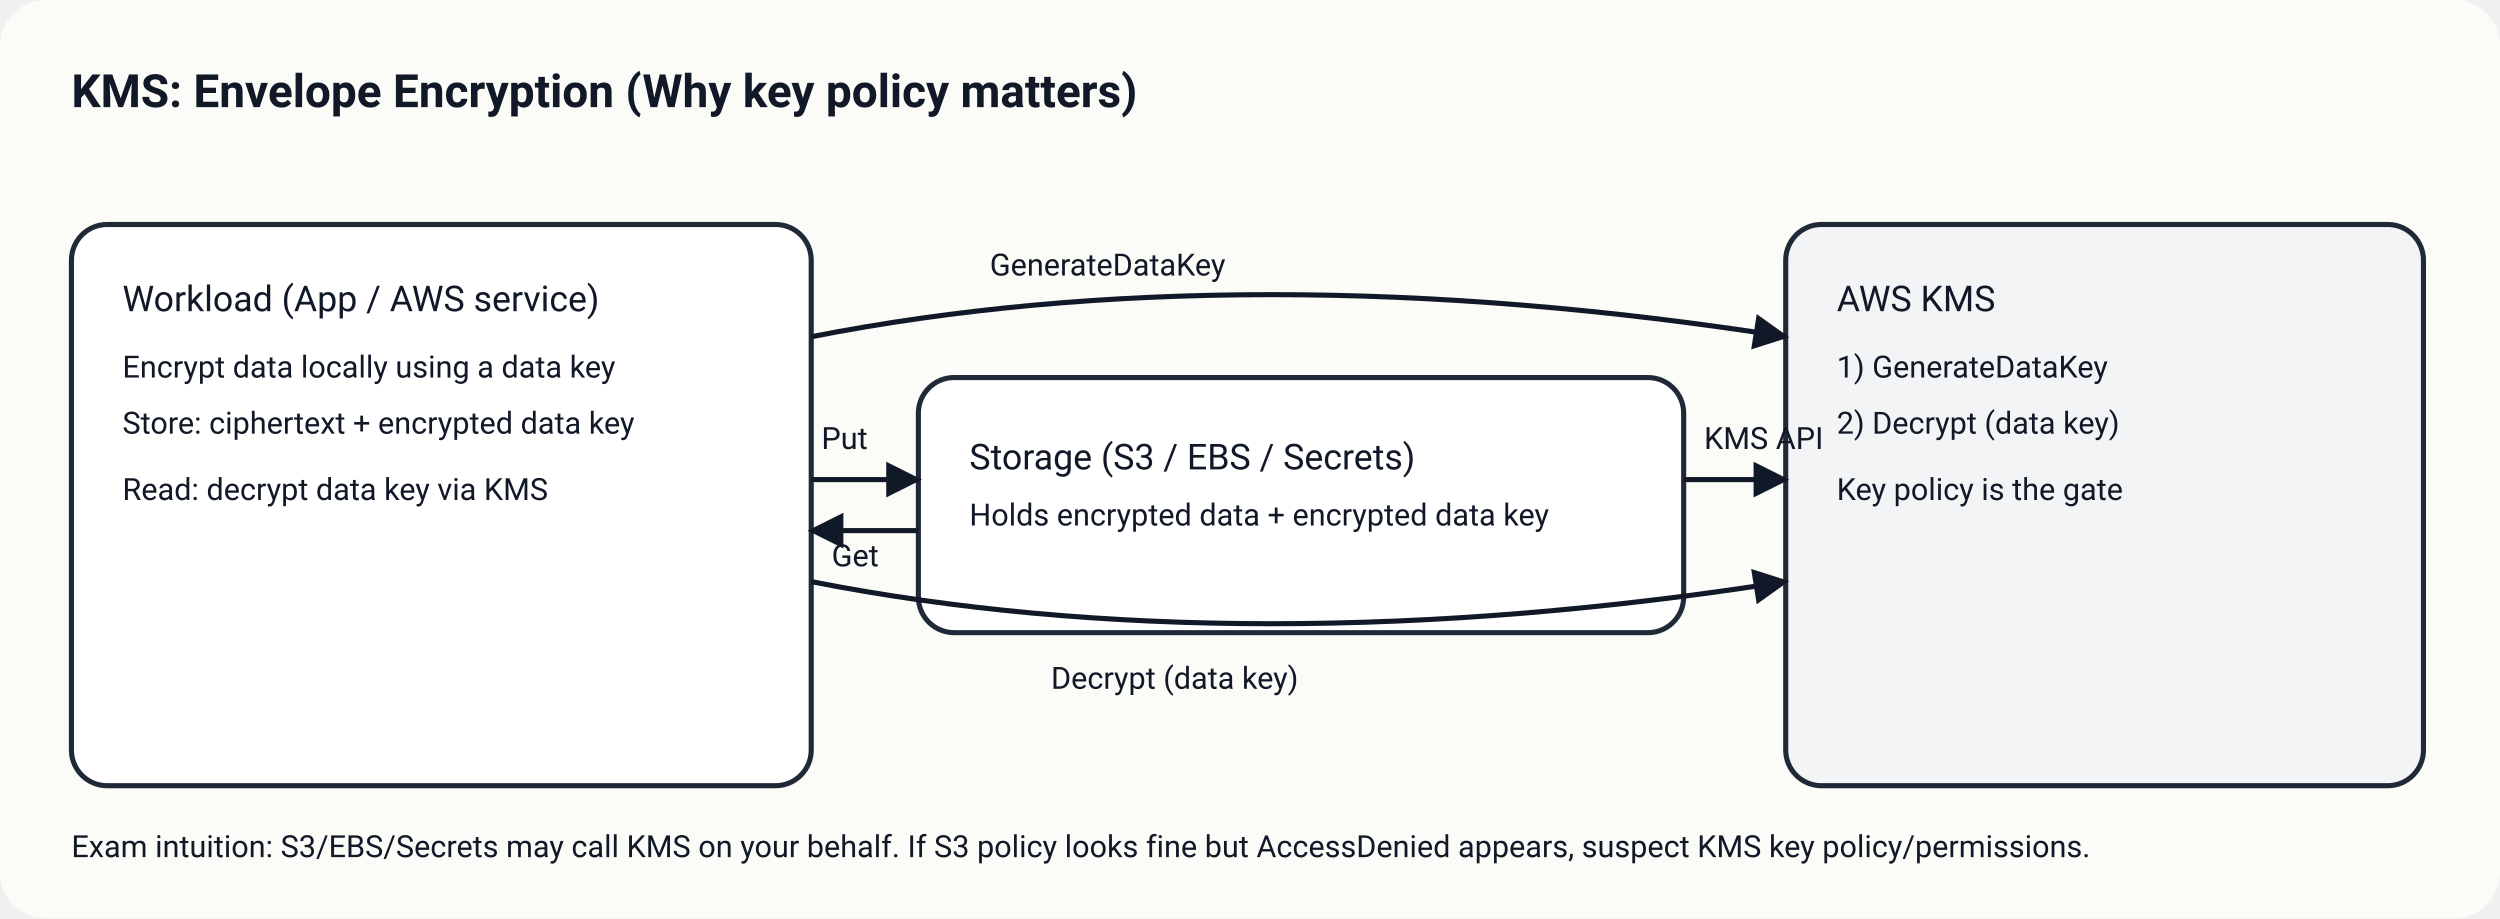
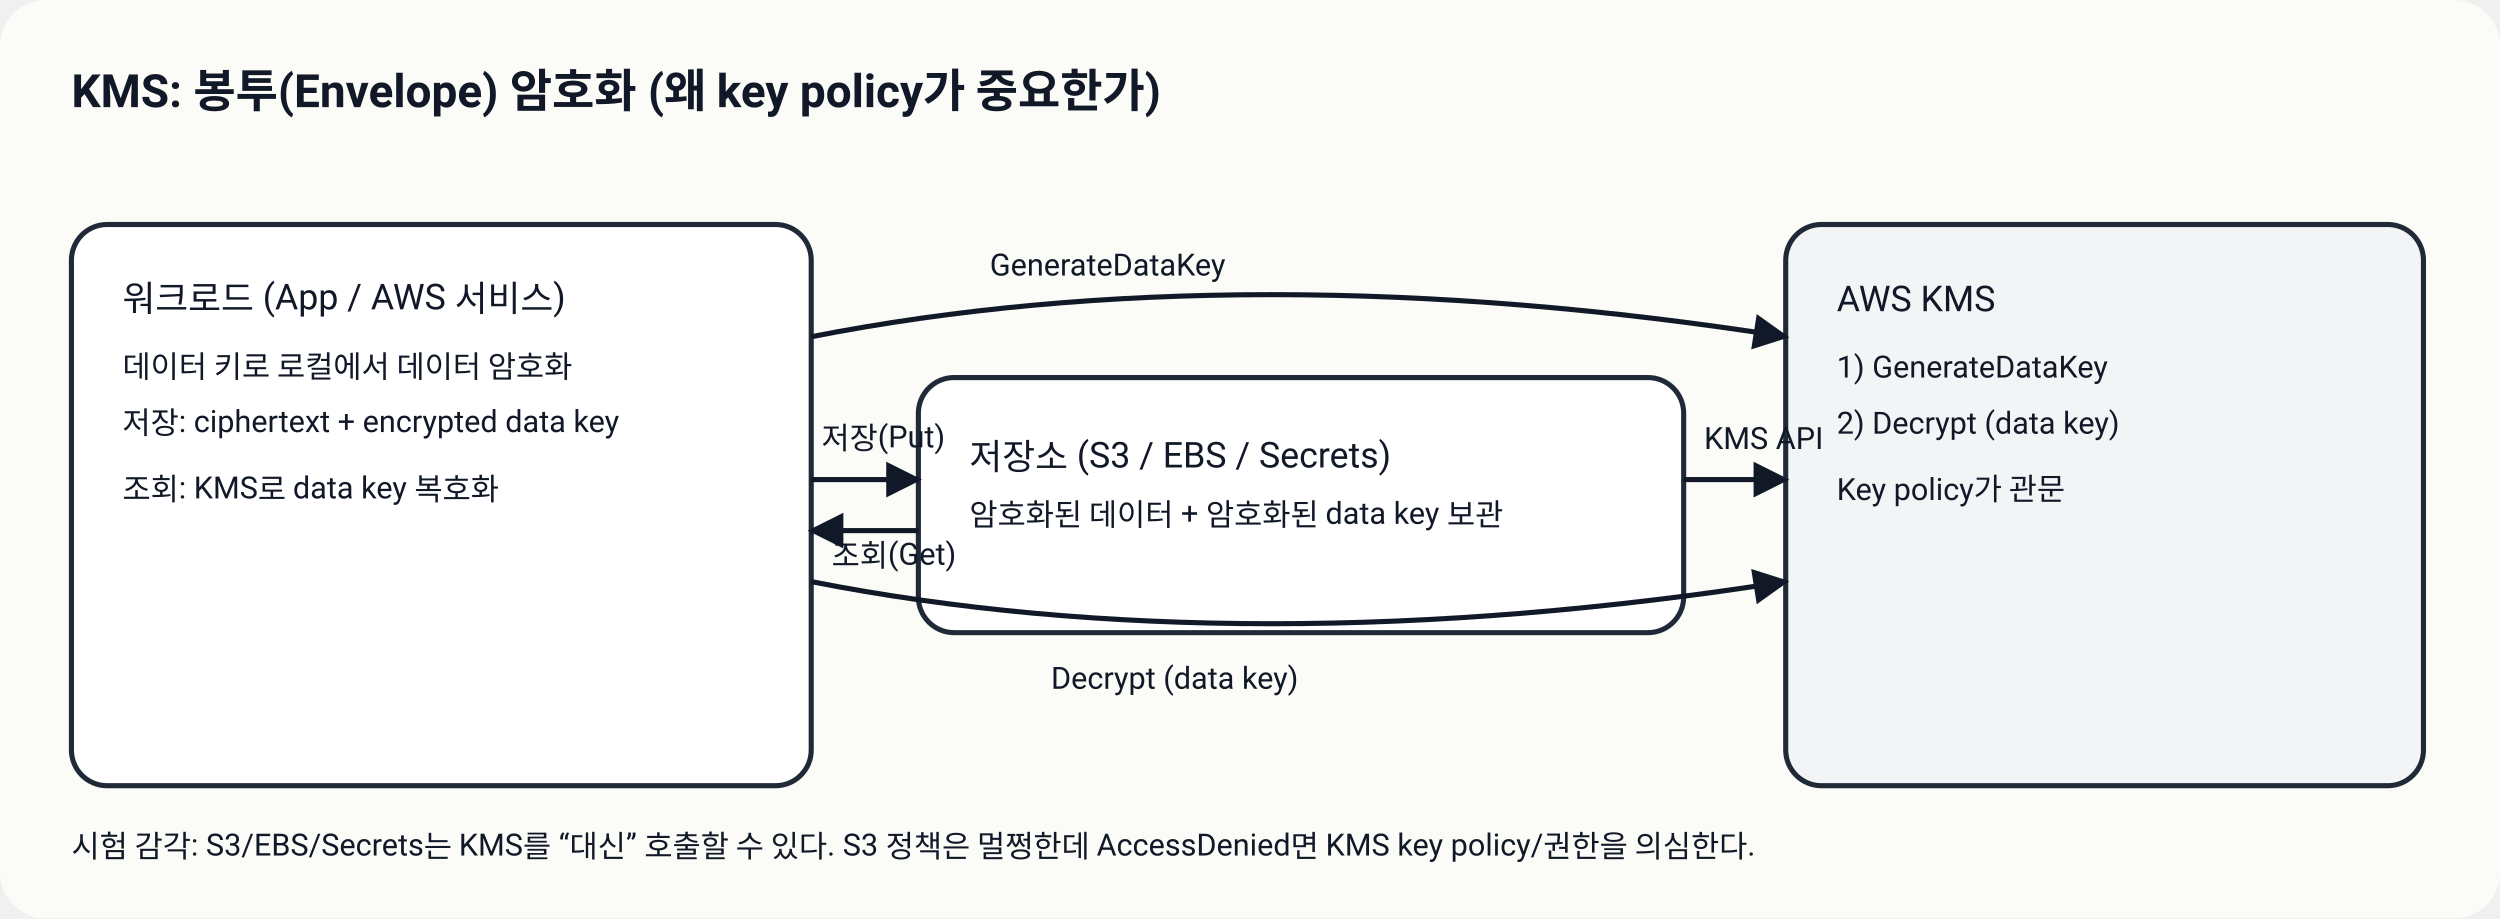
- <svg xmlns="http://www.w3.org/2000/svg" width="980" height="360" viewBox="0 0 980 360" role="img" aria-label="KMS envelope encryption and service integration flow">
+ <svg xmlns="http://www.w3.org/2000/svg" width="980" height="360" viewBox="0 0 980 360" role="img" aria-label="KMS 봉투(Envelope) 암호화와 서비스 통합 흐름">
  <defs>
    <style>
      .bg { fill: #fbfbf7; }
      .box { fill: #ffffff; stroke: #1f2937; stroke-width: 2; }
      .muted { fill: #f3f4f6; stroke: #1f2937; stroke-width: 2; }
      .title { font: 700 18px ui-sans-serif, system-ui, -apple-system, Segoe UI, Roboto, Arial; fill: #111827; }
      .text { font: 14px ui-sans-serif, system-ui, -apple-system, Segoe UI, Roboto, Arial; fill: #111827; }
      .small { font: 12px ui-sans-serif, system-ui, -apple-system, Segoe UI, Roboto, Arial; fill: #111827; }
      .arrow { stroke: #111827; stroke-width: 2; fill: none; marker-end: url(#m); }
    </style>
    <marker id="m" viewBox="0 0 10 10" refX="9" refY="5" markerWidth="7" markerHeight="7" orient="auto-start-reverse">
      <path d="M 0 0 L 10 5 L 0 10 z" fill="#111827" />
    </marker>
  </defs>
  <rect class="bg" x="0" y="0" width="980" height="360" rx="18" />
-   <text class="title" x="28" y="42">KMS: Envelope Encryption (Why key policy matters)</text>
+   <text class="title" x="28" y="42">KMS: 봉투(Envelope) 암호화 (왜 key policy가 중요한가)</text>
  <rect class="muted" x="700" y="88" width="250" height="220" rx="14" />
  <text class="text" x="720" y="122">AWS KMS</text>
  <text class="small" x="720" y="148">1) GenerateDataKey</text>
  <text class="small" x="720" y="170">2) Decrypt (data key)</text>
-   <text class="small" x="720" y="196">Key policy is the gate</text>
+   <text class="small" x="720" y="196">Key policy가 관문</text>
  <rect class="box" x="28" y="88" width="290" height="220" rx="14" />
-   <text class="text" x="48" y="122">Workload (App / AWS service)</text>
-   <text class="small" x="48" y="148">Encrypt data locally using a data key</text>
-   <text class="small" x="48" y="170">Store: ciphertext + encrypted data key</text>
-   <text class="small" x="48" y="196">Read: decrypt data key via KMS</text>
+   <text class="text" x="48" y="122">워크로드 (App / AWS 서비스)</text>
+   <text class="small" x="48" y="148">데이터 키로 로컬에서 데이터 암호화</text>
+   <text class="small" x="48" y="170">저장: ciphertext + encrypted data key</text>
+   <text class="small" x="48" y="196">조회: KMS로 data key 복호화</text>
  <rect class="box" x="360" y="148" width="300" height="100" rx="14" />
-   <text class="text" x="380" y="184">Storage (S3 / EBS / Secrets)</text>
-   <text class="small" x="380" y="206">Holds encrypted data + encrypted data key</text>
+   <text class="text" x="380" y="184">저장소 (S3 / EBS / Secrets)</text>
+   <text class="small" x="380" y="206">암호화된 데이터 + 암호화된 data key 보관</text>
  <path class="arrow" d="M 318 132 C 430 110, 560 110, 700 132" />
  <text class="small" x="388" y="108">GenerateDataKey</text>
  <path class="arrow" d="M 318 228 C 430 250, 560 250, 700 228" />
  <text class="small" x="412" y="270">Decrypt (data key)</text>
  <path class="arrow" d="M 318 188 L 360 188" />
-   <text class="small" x="322" y="176">Put</text>
+   <text class="small" x="322" y="176">저장(Put)</text>
  <path class="arrow" d="M 660 188 L 700 188" />
  <text class="small" x="668" y="176">KMS API</text>
  <path class="arrow" d="M 360 208 L 318 208" />
-   <text class="small" x="326" y="222">Get</text>
-   <text class="small" x="28" y="336">Exam intuition: S3/EBS/Secrets may call KMS on your behalf. If S3 policy looks fine but AccessDenied appears, suspect KMS key policy/permissions.</text>
+   <text class="small" x="326" y="222">조회(Get)</text>
+   <text class="small" x="28" y="336">시험 감각: S3/EBS/Secrets는 KMS를 “대신” 호출할 수 있다. S3 정책은 멀쩡한데 AccessDenied면 KMS key policy/권한을 의심한다.</text>
</svg>
